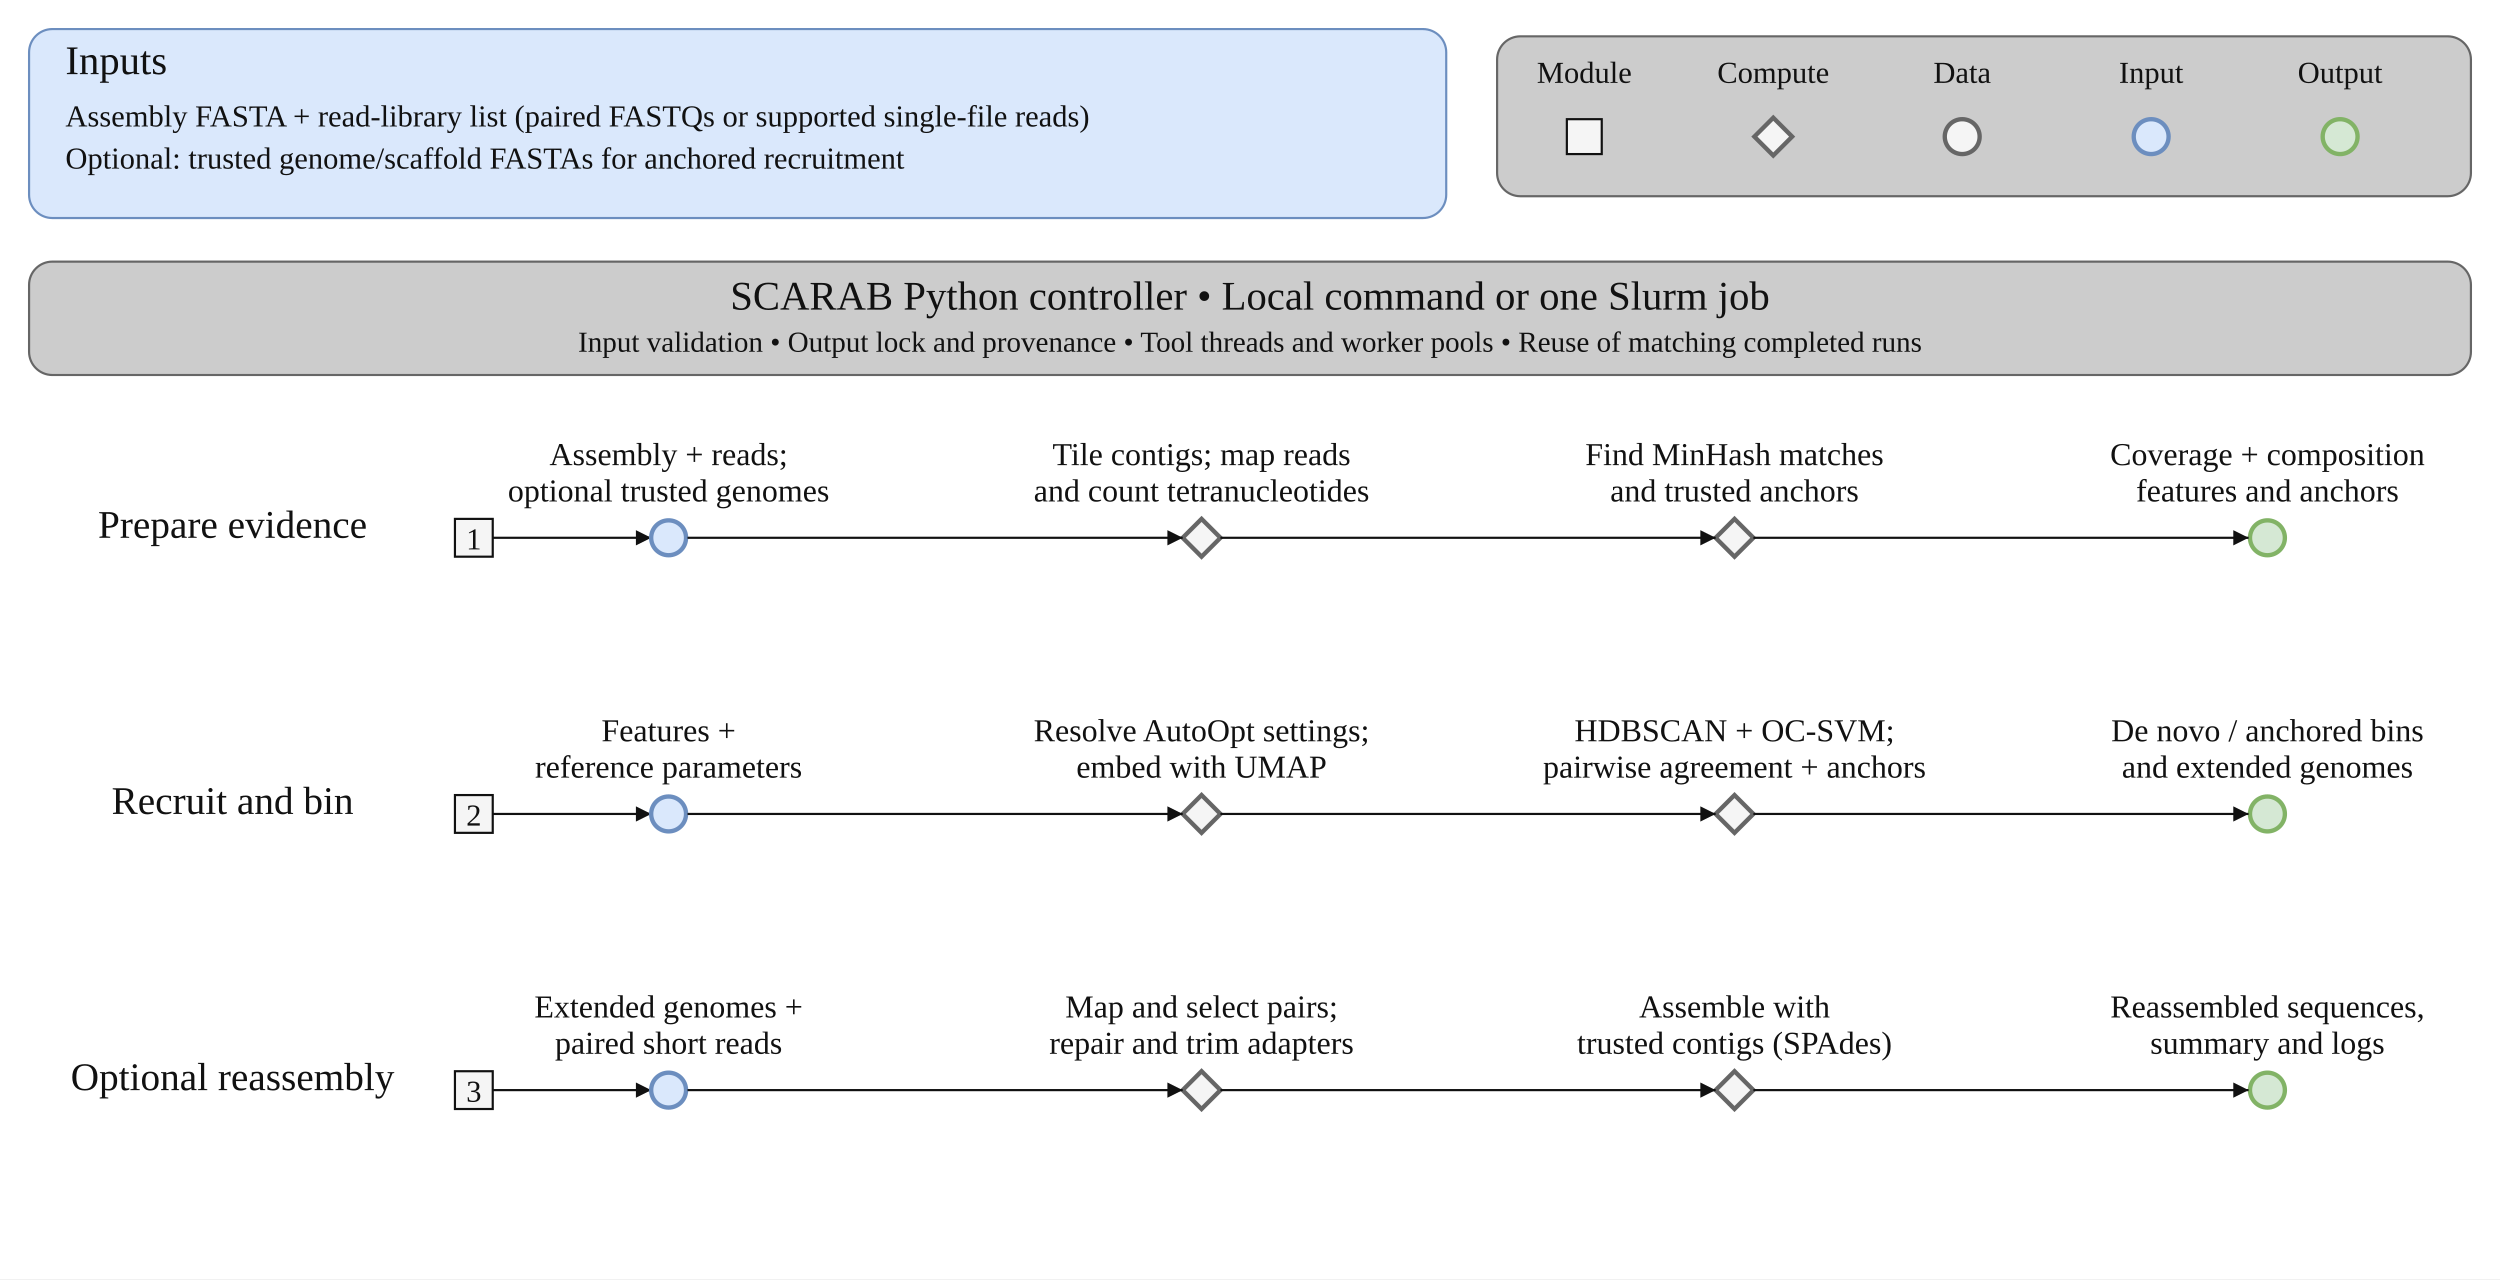
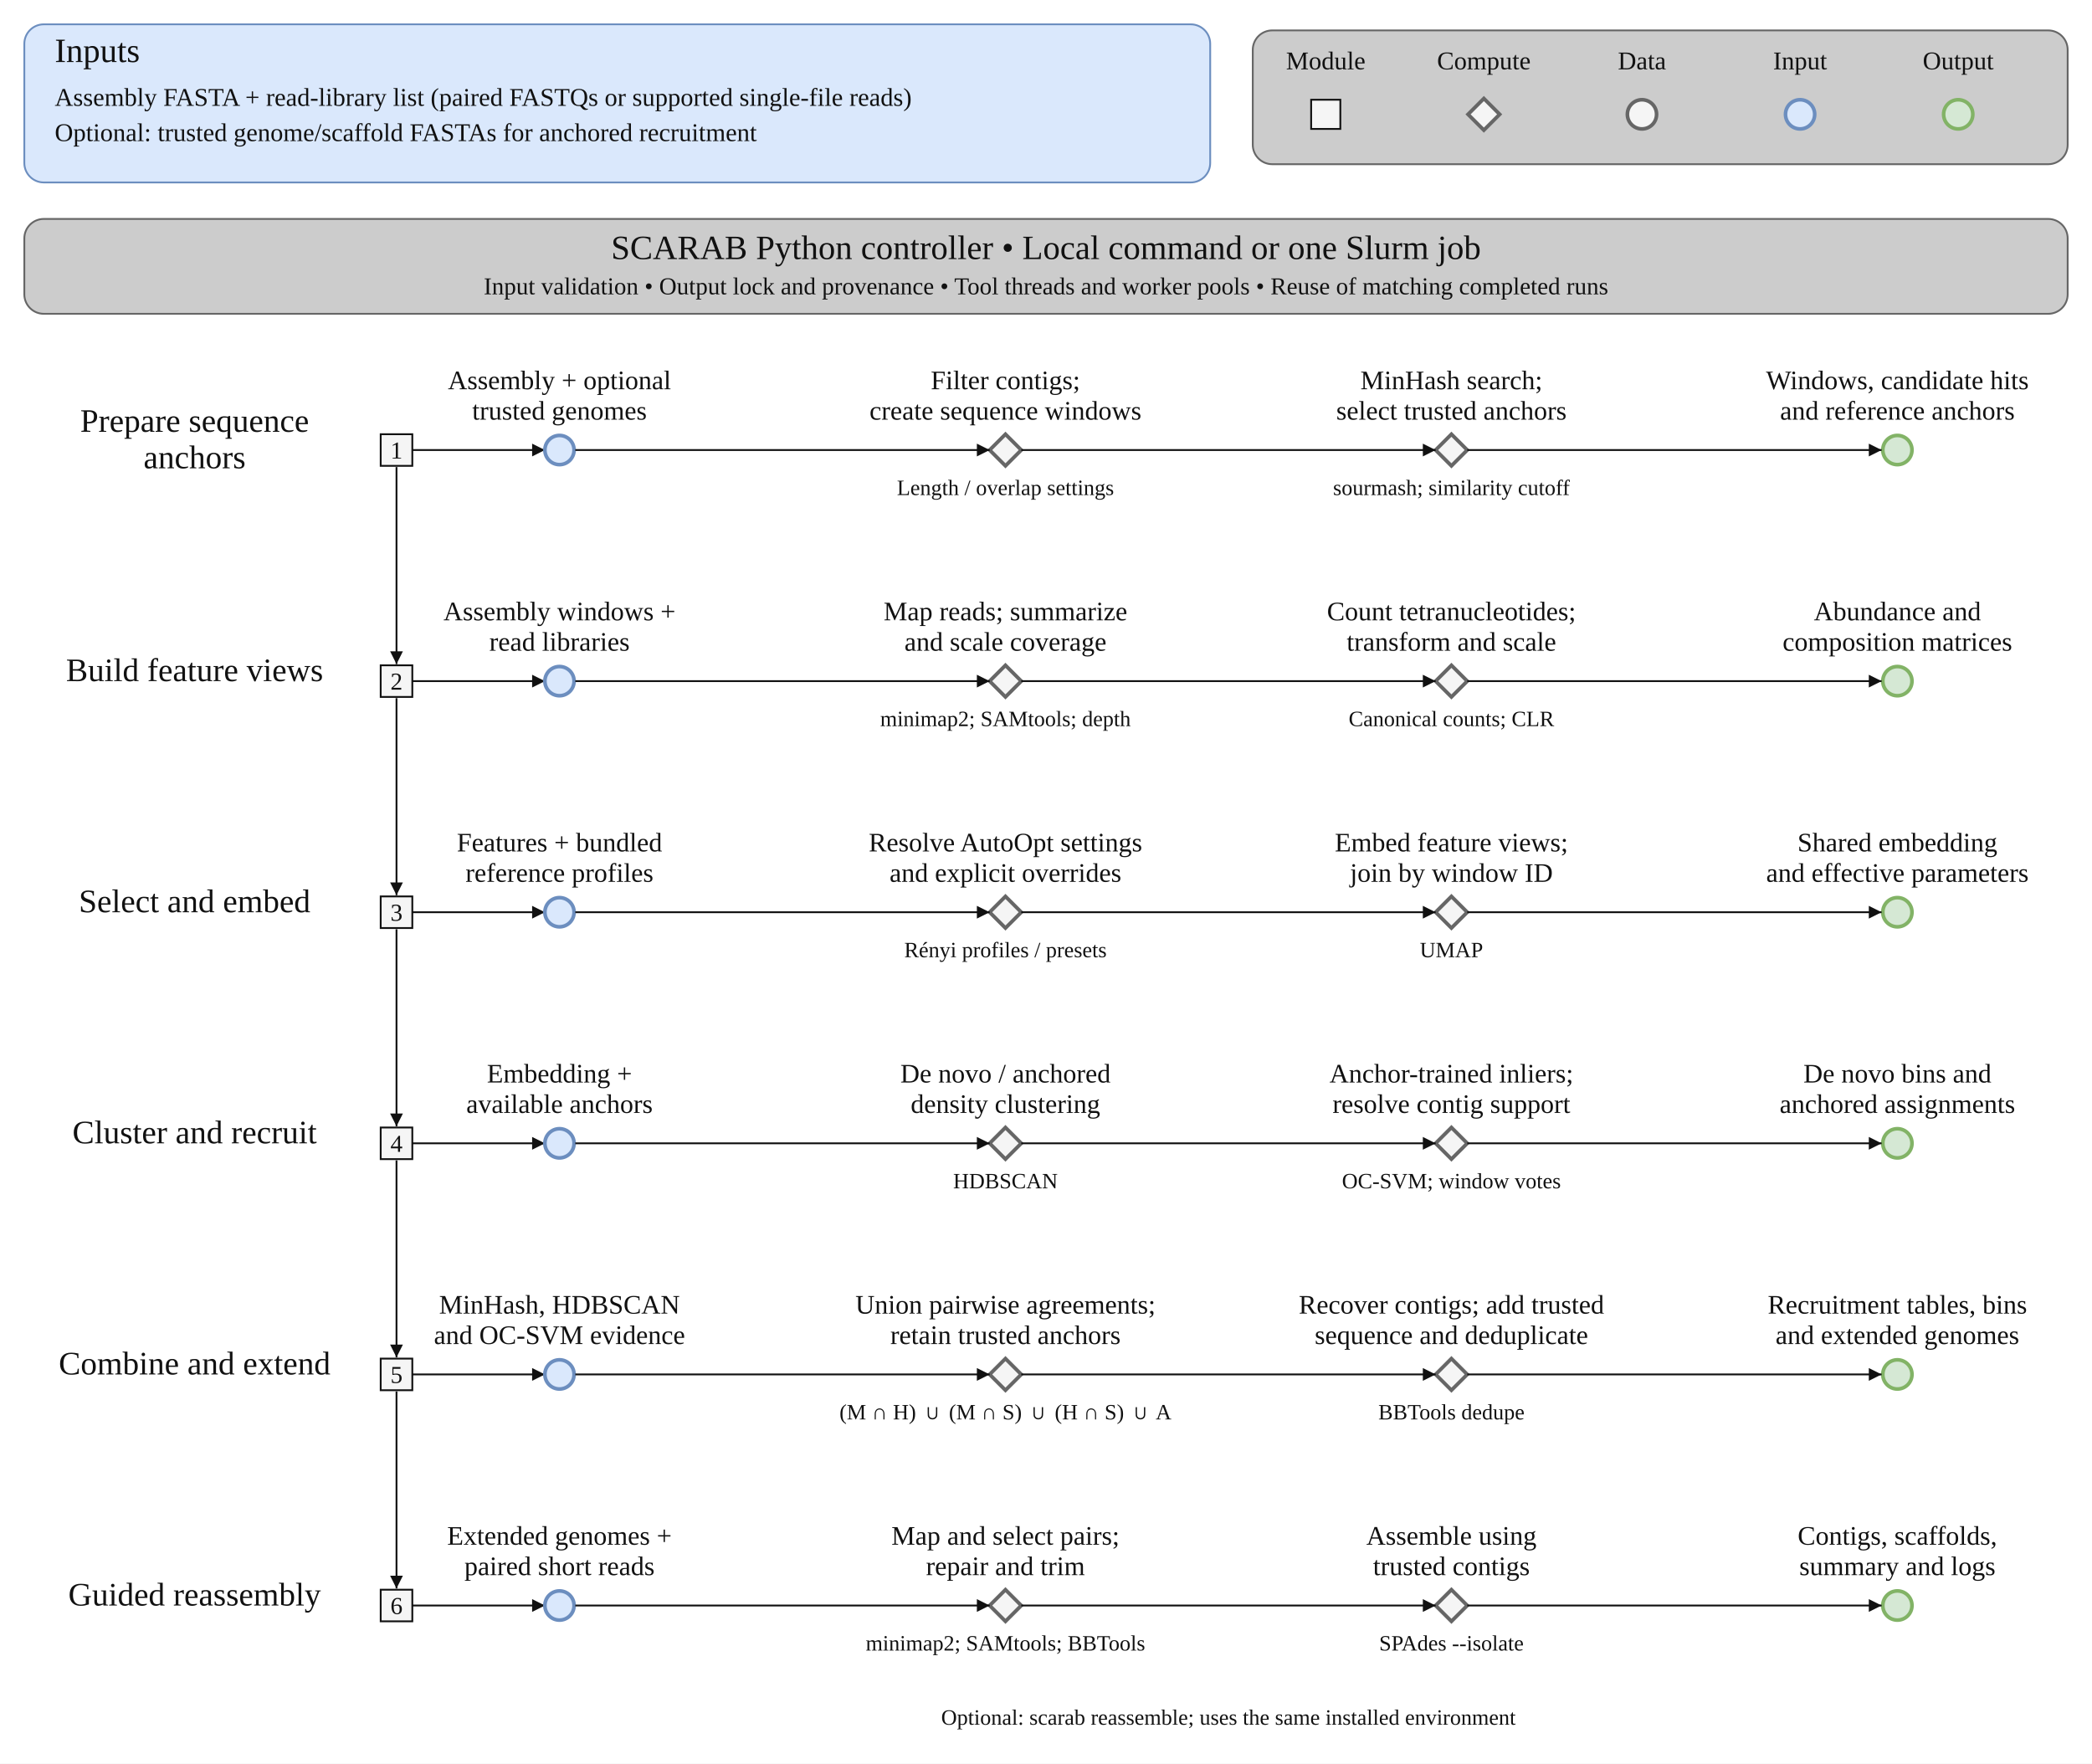
- <svg xmlns="http://www.w3.org/2000/svg" width="1720" height="880" viewBox="0 0 1720 880" role="img" aria-labelledby="title desc">
+ <svg xmlns="http://www.w3.org/2000/svg" width="1720" height="1450" viewBox="0 0 1720 1450" role="img" aria-labelledby="title desc">
  <rect width="100%" height="100%" fill="#ffffff" />
  <defs>
    <marker id="arrow" viewBox="0 0 10 10" refX="10" refY="5" markerWidth="7" markerHeight="7" orient="auto">
      <path d="M0 0 L10 5 L0 10 Z" fill="#111111" />
    </marker>
  </defs>
  <g font-family="Times New Roman, Times, serif" fill="#111111">
    <rect x="20" y="20" width="975" height="130" rx="16" fill="#DAE8FC" stroke="#6C8EBF" stroke-width="1.5" />
    <text x="45" y="51" font-size="28" text-anchor="start">Inputs</text>
    <text x="45" y="87" font-size="21" text-anchor="start">Assembly FASTA + read-library list (paired FASTQs or supported single-file reads)</text>
    <text x="45" y="116" font-size="21" text-anchor="start">Optional: trusted genome/scaffold FASTAs for anchored recruitment</text>
    <rect x="1030" y="25" width="670" height="110" rx="16" fill="#CCCCCC" stroke="#666666" stroke-width="1.5" />
    <text x="1090" y="57" font-size="21" text-anchor="middle">Module</text>
    <rect x="1078" y="82" width="24" height="24" rx="0" fill="#F5F5F5" stroke="#111111" stroke-width="1.5" />
    <text x="1220" y="57" font-size="21" text-anchor="middle">Compute</text>
    <path d="M1207 94 L1220 81 L1233 94 L1220 107 Z" fill="#f5f5f5" stroke="#666666" stroke-width="3" />
    <text x="1350" y="57" font-size="21" text-anchor="middle">Data</text>
    <circle cx="1350" cy="94" r="12" fill="#F5F5F5" stroke="#666666" stroke-width="3" />
    <text x="1480" y="57" font-size="21" text-anchor="middle">Input</text>
    <circle cx="1480" cy="94" r="12" fill="#DAE8FC" stroke="#6C8EBF" stroke-width="3" />
    <text x="1610" y="57" font-size="21" text-anchor="middle">Output</text>
    <circle cx="1610" cy="94" r="12" fill="#D5E8D4" stroke="#82B366" stroke-width="3" />
    <rect x="20" y="180" width="1680" height="78" rx="16" fill="#CCCCCC" stroke="#666666" stroke-width="1.5" />
    <text x="860" y="213" font-size="28" text-anchor="middle">SCARAB Python controller • Local command or one Slurm job</text>
    <text x="860" y="242" font-size="20" text-anchor="middle">Input validation • Output lock and provenance • Tool threads and worker pools • Reuse of matching completed runs</text>
-     <text x="160" y="370.0" font-size="27" text-anchor="middle">Prepare evidence</text>
+     <text x="160" y="355.0" font-size="27" text-anchor="middle">Prepare sequence</text>
+     <text x="160" y="385.0" font-size="27" text-anchor="middle">anchors</text>
    <rect x="313" y="357.0" width="26" height="26" rx="0" fill="#F5F5F5" stroke="#111111" stroke-width="1.5" />
-     <text x="326" y="378.0" font-size="21" text-anchor="middle">1</text>
+     <text x="326" y="377.0" font-size="20" text-anchor="middle">1</text>
    <path d="M339 370.0 L448 370.0" fill="none" stroke="#111111" stroke-width="1.5" marker-end="url(#arrow)" />
    <circle cx="460.0" cy="370.0" r="12" fill="#DAE8FC" stroke="#6C8EBF" stroke-width="3" />
-     <text x="460.0" y="320.0" font-size="22" text-anchor="middle">Assembly + reads;</text>
-     <text x="460.0" y="345.0" font-size="22" text-anchor="middle">optional trusted genomes</text>
+     <text x="460.0" y="320.0" font-size="22" text-anchor="middle">Assembly + optional</text>
+     <text x="460.0" y="345.0" font-size="22" text-anchor="middle">trusted genomes</text>
    <path d="M813.667 370.0 L826.667 357.0 L839.667 370.0 L826.667 383.0 Z" fill="#f5f5f5" stroke="#666666" stroke-width="3" />
-     <text x="826.667" y="320.0" font-size="22" text-anchor="middle">Tile contigs; map reads</text>
-     <text x="826.667" y="345.0" font-size="22" text-anchor="middle">and count tetranucleotides</text>
+     <text x="826.667" y="320.0" font-size="22" text-anchor="middle">Filter contigs;</text>
+     <text x="826.667" y="345.0" font-size="22" text-anchor="middle">create sequence windows</text>
+     <text x="826.667" y="407.0" font-size="18" text-anchor="middle">Length / overlap settings</text>
    <path d="M1180.333 370.0 L1193.333 357.0 L1206.333 370.0 L1193.333 383.0 Z" fill="#f5f5f5" stroke="#666666" stroke-width="3" />
-     <text x="1193.333" y="320.0" font-size="22" text-anchor="middle">Find MinHash matches</text>
-     <text x="1193.333" y="345.0" font-size="22" text-anchor="middle">and trusted anchors</text>
+     <text x="1193.333" y="320.0" font-size="22" text-anchor="middle">MinHash search;</text>
+     <text x="1193.333" y="345.0" font-size="22" text-anchor="middle">select trusted anchors</text>
+     <text x="1193.333" y="407.0" font-size="18" text-anchor="middle">sourmash; similarity cutoff</text>
    <circle cx="1560.0" cy="370.0" r="12" fill="#D5E8D4" stroke="#82B366" stroke-width="3" />
-     <text x="1560.0" y="320.0" font-size="22" text-anchor="middle">Coverage + composition</text>
-     <text x="1560.0" y="345.0" font-size="22" text-anchor="middle">features and anchors</text>
+     <text x="1560.0" y="320.0" font-size="22" text-anchor="middle">Windows, candidate hits</text>
+     <text x="1560.0" y="345.0" font-size="22" text-anchor="middle">and reference anchors</text>
    <path d="M473.0 370.0 L813.667 370.0" fill="none" stroke="#111111" stroke-width="1.5" marker-end="url(#arrow)" />
    <path d="M839.667 370.0 L1180.333 370.0" fill="none" stroke="#111111" stroke-width="1.5" marker-end="url(#arrow)" />
    <path d="M1206.333 370.0 L1547.0 370.0" fill="none" stroke="#111111" stroke-width="1.5" marker-end="url(#arrow)" />
-     <text x="160" y="560.0" font-size="27" text-anchor="middle">Recruit and bin</text>
+     <path d="M326 384.0 L326 546.0" fill="none" stroke="#111111" stroke-width="1.5" marker-end="url(#arrow)" />
+     <text x="160" y="560.0" font-size="27" text-anchor="middle">Build feature views</text>
    <rect x="313" y="547.0" width="26" height="26" rx="0" fill="#F5F5F5" stroke="#111111" stroke-width="1.5" />
-     <text x="326" y="568.0" font-size="21" text-anchor="middle">2</text>
+     <text x="326" y="567.0" font-size="20" text-anchor="middle">2</text>
    <path d="M339 560.0 L448 560.0" fill="none" stroke="#111111" stroke-width="1.5" marker-end="url(#arrow)" />
    <circle cx="460.0" cy="560.0" r="12" fill="#DAE8FC" stroke="#6C8EBF" stroke-width="3" />
-     <text x="460.0" y="510.0" font-size="22" text-anchor="middle">Features +</text>
-     <text x="460.0" y="535.0" font-size="22" text-anchor="middle">reference parameters</text>
+     <text x="460.0" y="510.0" font-size="22" text-anchor="middle">Assembly windows +</text>
+     <text x="460.0" y="535.0" font-size="22" text-anchor="middle">read libraries</text>
    <path d="M813.667 560.0 L826.667 547.0 L839.667 560.0 L826.667 573.0 Z" fill="#f5f5f5" stroke="#666666" stroke-width="3" />
-     <text x="826.667" y="510.0" font-size="22" text-anchor="middle">Resolve AutoOpt settings;</text>
-     <text x="826.667" y="535.0" font-size="22" text-anchor="middle">embed with UMAP</text>
+     <text x="826.667" y="510.0" font-size="22" text-anchor="middle">Map reads; summarize</text>
+     <text x="826.667" y="535.0" font-size="22" text-anchor="middle">and scale coverage</text>
+     <text x="826.667" y="597.0" font-size="18" text-anchor="middle">minimap2; SAMtools; depth</text>
    <path d="M1180.333 560.0 L1193.333 547.0 L1206.333 560.0 L1193.333 573.0 Z" fill="#f5f5f5" stroke="#666666" stroke-width="3" />
-     <text x="1193.333" y="510.0" font-size="22" text-anchor="middle">HDBSCAN + OC-SVM;</text>
-     <text x="1193.333" y="535.0" font-size="22" text-anchor="middle">pairwise agreement + anchors</text>
+     <text x="1193.333" y="510.0" font-size="22" text-anchor="middle">Count tetranucleotides;</text>
+     <text x="1193.333" y="535.0" font-size="22" text-anchor="middle">transform and scale</text>
+     <text x="1193.333" y="597.0" font-size="18" text-anchor="middle">Canonical counts; CLR</text>
    <circle cx="1560.0" cy="560.0" r="12" fill="#D5E8D4" stroke="#82B366" stroke-width="3" />
-     <text x="1560.0" y="510.0" font-size="22" text-anchor="middle">De novo / anchored bins</text>
-     <text x="1560.0" y="535.0" font-size="22" text-anchor="middle">and extended genomes</text>
+     <text x="1560.0" y="510.0" font-size="22" text-anchor="middle">Abundance and</text>
+     <text x="1560.0" y="535.0" font-size="22" text-anchor="middle">composition matrices</text>
    <path d="M473.0 560.0 L813.667 560.0" fill="none" stroke="#111111" stroke-width="1.5" marker-end="url(#arrow)" />
    <path d="M839.667 560.0 L1180.333 560.0" fill="none" stroke="#111111" stroke-width="1.5" marker-end="url(#arrow)" />
    <path d="M1206.333 560.0 L1547.0 560.0" fill="none" stroke="#111111" stroke-width="1.5" marker-end="url(#arrow)" />
-     <text x="160" y="750.0" font-size="27" text-anchor="middle">Optional reassembly</text>
+     <path d="M326 574.0 L326 736.0" fill="none" stroke="#111111" stroke-width="1.5" marker-end="url(#arrow)" />
+     <text x="160" y="750.0" font-size="27" text-anchor="middle">Select and embed</text>
    <rect x="313" y="737.0" width="26" height="26" rx="0" fill="#F5F5F5" stroke="#111111" stroke-width="1.5" />
-     <text x="326" y="758.0" font-size="21" text-anchor="middle">3</text>
+     <text x="326" y="757.0" font-size="20" text-anchor="middle">3</text>
    <path d="M339 750.0 L448 750.0" fill="none" stroke="#111111" stroke-width="1.5" marker-end="url(#arrow)" />
    <circle cx="460.0" cy="750.0" r="12" fill="#DAE8FC" stroke="#6C8EBF" stroke-width="3" />
-     <text x="460.0" y="700.0" font-size="22" text-anchor="middle">Extended genomes +</text>
-     <text x="460.0" y="725.0" font-size="22" text-anchor="middle">paired short reads</text>
+     <text x="460.0" y="700.0" font-size="22" text-anchor="middle">Features + bundled</text>
+     <text x="460.0" y="725.0" font-size="22" text-anchor="middle">reference profiles</text>
    <path d="M813.667 750.0 L826.667 737.0 L839.667 750.0 L826.667 763.0 Z" fill="#f5f5f5" stroke="#666666" stroke-width="3" />
-     <text x="826.667" y="700.0" font-size="22" text-anchor="middle">Map and select pairs;</text>
-     <text x="826.667" y="725.0" font-size="22" text-anchor="middle">repair and trim adapters</text>
+     <text x="826.667" y="700.0" font-size="22" text-anchor="middle">Resolve AutoOpt settings</text>
+     <text x="826.667" y="725.0" font-size="22" text-anchor="middle">and explicit overrides</text>
+     <text x="826.667" y="787.0" font-size="18" text-anchor="middle">Rényi profiles / presets</text>
    <path d="M1180.333 750.0 L1193.333 737.0 L1206.333 750.0 L1193.333 763.0 Z" fill="#f5f5f5" stroke="#666666" stroke-width="3" />
-     <text x="1193.333" y="700.0" font-size="22" text-anchor="middle">Assemble with</text>
-     <text x="1193.333" y="725.0" font-size="22" text-anchor="middle">trusted contigs (SPAdes)</text>
+     <text x="1193.333" y="700.0" font-size="22" text-anchor="middle">Embed feature views;</text>
+     <text x="1193.333" y="725.0" font-size="22" text-anchor="middle">join by window ID</text>
+     <text x="1193.333" y="787.0" font-size="18" text-anchor="middle">UMAP</text>
    <circle cx="1560.0" cy="750.0" r="12" fill="#D5E8D4" stroke="#82B366" stroke-width="3" />
-     <text x="1560.0" y="700.0" font-size="22" text-anchor="middle">Reassembled sequences,</text>
-     <text x="1560.0" y="725.0" font-size="22" text-anchor="middle">summary and logs</text>
+     <text x="1560.0" y="700.0" font-size="22" text-anchor="middle">Shared embedding</text>
+     <text x="1560.0" y="725.0" font-size="22" text-anchor="middle">and effective parameters</text>
    <path d="M473.0 750.0 L813.667 750.0" fill="none" stroke="#111111" stroke-width="1.5" marker-end="url(#arrow)" />
    <path d="M839.667 750.0 L1180.333 750.0" fill="none" stroke="#111111" stroke-width="1.5" marker-end="url(#arrow)" />
    <path d="M1206.333 750.0 L1547.0 750.0" fill="none" stroke="#111111" stroke-width="1.5" marker-end="url(#arrow)" />
+     <path d="M326 764.0 L326 926.0" fill="none" stroke="#111111" stroke-width="1.5" marker-end="url(#arrow)" />
+     <text x="160" y="940.0" font-size="27" text-anchor="middle">Cluster and recruit</text>
+     <rect x="313" y="927.0" width="26" height="26" rx="0" fill="#F5F5F5" stroke="#111111" stroke-width="1.5" />
+     <text x="326" y="947.0" font-size="20" text-anchor="middle">4</text>
+     <path d="M339 940.0 L448 940.0" fill="none" stroke="#111111" stroke-width="1.5" marker-end="url(#arrow)" />
+     <circle cx="460.0" cy="940.0" r="12" fill="#DAE8FC" stroke="#6C8EBF" stroke-width="3" />
+     <text x="460.0" y="890.0" font-size="22" text-anchor="middle">Embedding +</text>
+     <text x="460.0" y="915.0" font-size="22" text-anchor="middle">available anchors</text>
+     <path d="M813.667 940.0 L826.667 927.0 L839.667 940.0 L826.667 953.0 Z" fill="#f5f5f5" stroke="#666666" stroke-width="3" />
+     <text x="826.667" y="890.0" font-size="22" text-anchor="middle">De novo / anchored</text>
+     <text x="826.667" y="915.0" font-size="22" text-anchor="middle">density clustering</text>
+     <text x="826.667" y="977.0" font-size="18" text-anchor="middle">HDBSCAN</text>
+     <path d="M1180.333 940.0 L1193.333 927.0 L1206.333 940.0 L1193.333 953.0 Z" fill="#f5f5f5" stroke="#666666" stroke-width="3" />
+     <text x="1193.333" y="890.0" font-size="22" text-anchor="middle">Anchor-trained inliers;</text>
+     <text x="1193.333" y="915.0" font-size="22" text-anchor="middle">resolve contig support</text>
+     <text x="1193.333" y="977.0" font-size="18" text-anchor="middle">OC-SVM; window votes</text>
+     <circle cx="1560.0" cy="940.0" r="12" fill="#D5E8D4" stroke="#82B366" stroke-width="3" />
+     <text x="1560.0" y="890.0" font-size="22" text-anchor="middle">De novo bins and</text>
+     <text x="1560.0" y="915.0" font-size="22" text-anchor="middle">anchored assignments</text>
+     <path d="M473.0 940.0 L813.667 940.0" fill="none" stroke="#111111" stroke-width="1.5" marker-end="url(#arrow)" />
+     <path d="M839.667 940.0 L1180.333 940.0" fill="none" stroke="#111111" stroke-width="1.5" marker-end="url(#arrow)" />
+     <path d="M1206.333 940.0 L1547.0 940.0" fill="none" stroke="#111111" stroke-width="1.5" marker-end="url(#arrow)" />
+     <path d="M326 954.0 L326 1116.0" fill="none" stroke="#111111" stroke-width="1.5" marker-end="url(#arrow)" />
+     <text x="160" y="1130.0" font-size="27" text-anchor="middle">Combine and extend</text>
+     <rect x="313" y="1117.0" width="26" height="26" rx="0" fill="#F5F5F5" stroke="#111111" stroke-width="1.5" />
+     <text x="326" y="1137.0" font-size="20" text-anchor="middle">5</text>
+     <path d="M339 1130.0 L448 1130.0" fill="none" stroke="#111111" stroke-width="1.5" marker-end="url(#arrow)" />
+     <circle cx="460.0" cy="1130.0" r="12" fill="#DAE8FC" stroke="#6C8EBF" stroke-width="3" />
+     <text x="460.0" y="1080.0" font-size="22" text-anchor="middle">MinHash, HDBSCAN</text>
+     <text x="460.0" y="1105.0" font-size="22" text-anchor="middle">and OC-SVM evidence</text>
+     <path d="M813.667 1130.0 L826.667 1117.0 L839.667 1130.0 L826.667 1143.0 Z" fill="#f5f5f5" stroke="#666666" stroke-width="3" />
+     <text x="826.667" y="1080.0" font-size="22" text-anchor="middle">Union pairwise agreements;</text>
+     <text x="826.667" y="1105.0" font-size="22" text-anchor="middle">retain trusted anchors</text>
+     <text x="826.667" y="1167.0" font-size="18" text-anchor="middle">(M ∩ H) ∪ (M ∩ S) ∪ (H ∩ S) ∪ A</text>
+     <path d="M1180.333 1130.0 L1193.333 1117.0 L1206.333 1130.0 L1193.333 1143.0 Z" fill="#f5f5f5" stroke="#666666" stroke-width="3" />
+     <text x="1193.333" y="1080.0" font-size="22" text-anchor="middle">Recover contigs; add trusted</text>
+     <text x="1193.333" y="1105.0" font-size="22" text-anchor="middle">sequence and deduplicate</text>
+     <text x="1193.333" y="1167.0" font-size="18" text-anchor="middle">BBTools dedupe</text>
+     <circle cx="1560.0" cy="1130.0" r="12" fill="#D5E8D4" stroke="#82B366" stroke-width="3" />
+     <text x="1560.0" y="1080.0" font-size="22" text-anchor="middle">Recruitment tables, bins</text>
+     <text x="1560.0" y="1105.0" font-size="22" text-anchor="middle">and extended genomes</text>
+     <path d="M473.0 1130.0 L813.667 1130.0" fill="none" stroke="#111111" stroke-width="1.5" marker-end="url(#arrow)" />
+     <path d="M839.667 1130.0 L1180.333 1130.0" fill="none" stroke="#111111" stroke-width="1.5" marker-end="url(#arrow)" />
+     <path d="M1206.333 1130.0 L1547.0 1130.0" fill="none" stroke="#111111" stroke-width="1.5" marker-end="url(#arrow)" />
+     <path d="M326 1144.0 L326 1306.0" fill="none" stroke="#111111" stroke-width="1.5" marker-end="url(#arrow)" />
+     <text x="160" y="1320.0" font-size="27" text-anchor="middle">Guided reassembly</text>
+     <rect x="313" y="1307.0" width="26" height="26" rx="0" fill="#F5F5F5" stroke="#111111" stroke-width="1.5" />
+     <text x="326" y="1327.0" font-size="20" text-anchor="middle">6</text>
+     <path d="M339 1320.0 L448 1320.0" fill="none" stroke="#111111" stroke-width="1.5" marker-end="url(#arrow)" />
+     <circle cx="460.0" cy="1320.0" r="12" fill="#DAE8FC" stroke="#6C8EBF" stroke-width="3" />
+     <text x="460.0" y="1270.0" font-size="22" text-anchor="middle">Extended genomes +</text>
+     <text x="460.0" y="1295.0" font-size="22" text-anchor="middle">paired short reads</text>
+     <path d="M813.667 1320.0 L826.667 1307.0 L839.667 1320.0 L826.667 1333.0 Z" fill="#f5f5f5" stroke="#666666" stroke-width="3" />
+     <text x="826.667" y="1270.0" font-size="22" text-anchor="middle">Map and select pairs;</text>
+     <text x="826.667" y="1295.0" font-size="22" text-anchor="middle">repair and trim</text>
+     <text x="826.667" y="1357.0" font-size="18" text-anchor="middle">minimap2; SAMtools; BBTools</text>
+     <path d="M1180.333 1320.0 L1193.333 1307.0 L1206.333 1320.0 L1193.333 1333.0 Z" fill="#f5f5f5" stroke="#666666" stroke-width="3" />
+     <text x="1193.333" y="1270.0" font-size="22" text-anchor="middle">Assemble using</text>
+     <text x="1193.333" y="1295.0" font-size="22" text-anchor="middle">trusted contigs</text>
+     <text x="1193.333" y="1357.0" font-size="18" text-anchor="middle">SPAdes --isolate</text>
+     <circle cx="1560.0" cy="1320.0" r="12" fill="#D5E8D4" stroke="#82B366" stroke-width="3" />
+     <text x="1560.0" y="1270.0" font-size="22" text-anchor="middle">Contigs, scaffolds,</text>
+     <text x="1560.0" y="1295.0" font-size="22" text-anchor="middle">summary and logs</text>
+     <path d="M473.0 1320.0 L813.667 1320.0" fill="none" stroke="#111111" stroke-width="1.5" marker-end="url(#arrow)" />
+     <path d="M839.667 1320.0 L1180.333 1320.0" fill="none" stroke="#111111" stroke-width="1.5" marker-end="url(#arrow)" />
+     <path d="M1206.333 1320.0 L1547.0 1320.0" fill="none" stroke="#111111" stroke-width="1.5" marker-end="url(#arrow)" />
+     <text x="1010" y="1418" font-size="18" text-anchor="middle">Optional: scarab reassemble; uses the same installed environment</text>
  </g>
</svg>
